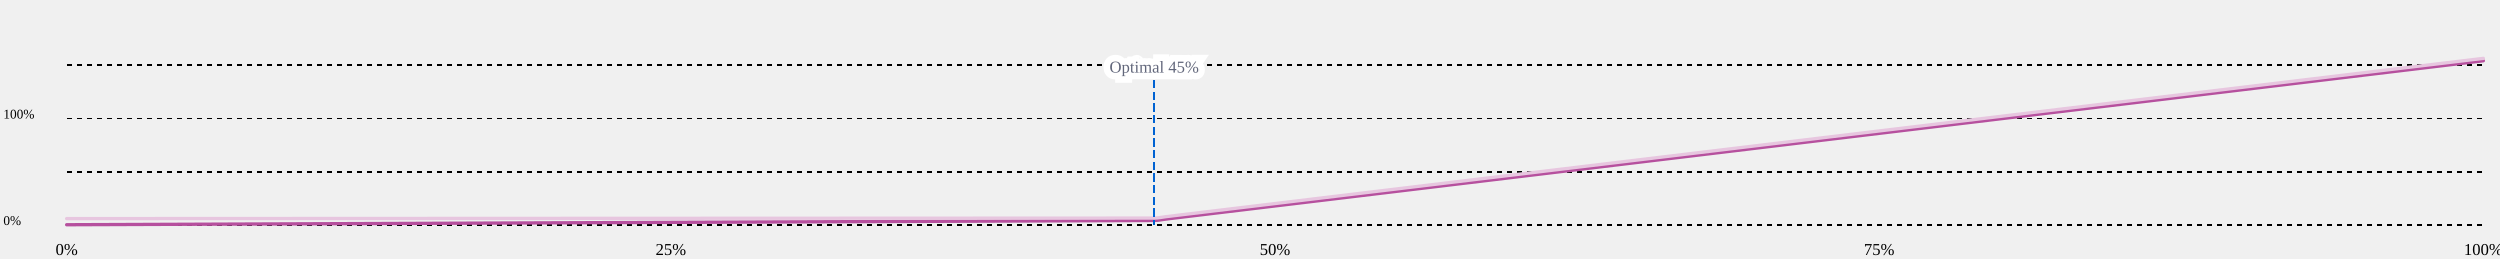
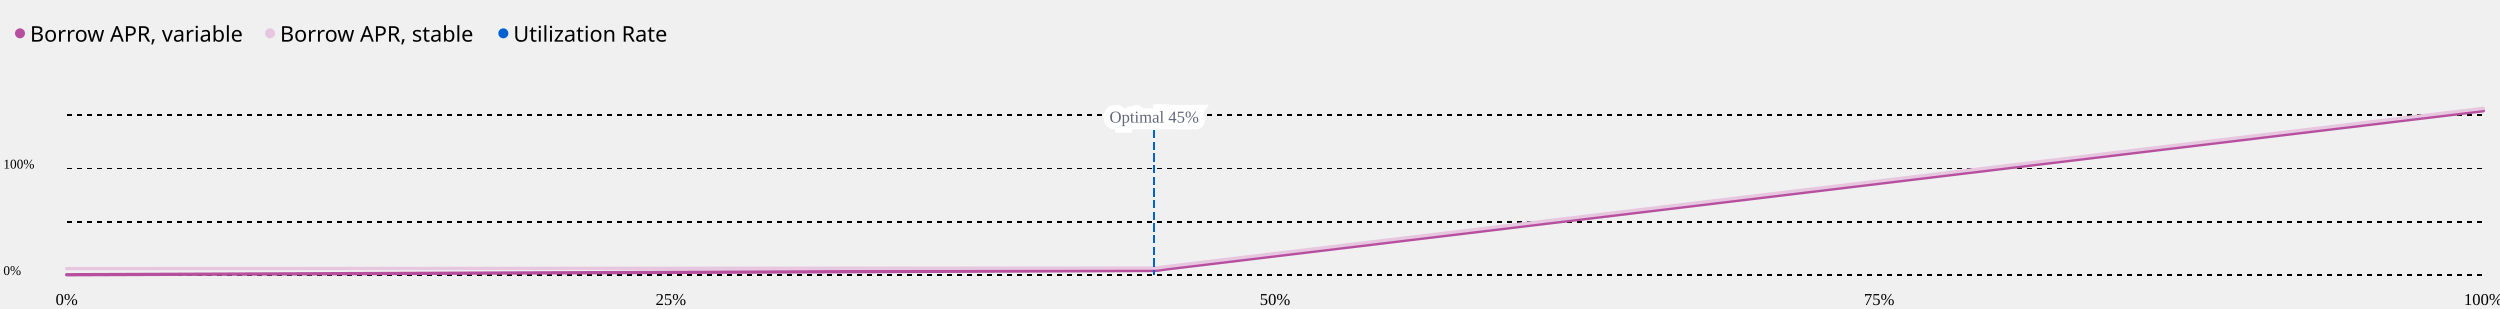
- <svg xmlns="http://www.w3.org/2000/svg" width="1500" height="155">
-   <g class="visx-group" transform="translate(40, 20)">
+ <svg xmlns="http://www.w3.org/2000/svg" style="background: white;" width="1500" height="185">
+   <g style="color: black; font-size: 13px; font-family: sans-serif; transform: translate(18px, 25px);">
+     <g>
+       <circle r="3" cx="-6" cy="-5" style="fill: #B6509E" />
+       <text>Borrow APR, variable</text>
+     </g>
+     <g style="transform: translateX(150px);">
+       <circle r="3" cx="-6" cy="-5" style="fill: rgb(231, 198, 223)" />
+       <text>Borrow APR, stable</text>
+     </g>
+     <g style="transform: translateX(290px);">
+       <circle r="3" cx="-6" cy="-5" style="fill: rgb(0, 98, 210)" />
+       <text>Utilization Rate</text>
+     </g>
+   </g>
+   <g class="visx-group" transform="translate(40, 50)">
    <g class="visx-group visx-rows" transform="translate(0, 0)">
      <line class="visx-line" x1="0" y1="115" x2="1450" y2="115" fill="transparent" shape-rendering="crispEdges" stroke="#000" stroke-width="1" stroke-dasharray="3,3" pointer-events="none" />
      <line class="visx-line" x1="0" y1="83.056" x2="1450" y2="83.056" fill="transparent" shape-rendering="crispEdges" stroke="#000" stroke-width="1" stroke-dasharray="3,3" pointer-events="none" />
      <line class="visx-line" x1="0" y1="51.111" x2="1450" y2="51.111" fill="transparent" shape-rendering="crispEdges" stroke="#000" stroke-width="1" stroke-dasharray="3,3" pointer-events="none" />
      <line class="visx-line" x1="0" y1="19.167" x2="1450" y2="19.167" fill="transparent" shape-rendering="crispEdges" stroke="#000" stroke-width="1" stroke-dasharray="3,3" pointer-events="none" />
    </g>
    <path class="visx-linepath" d="M0,114.84C2.417,114.831,4.833,114.821,7.25,114.812C9.667,114.802,12.083,114.793,14.5,114.783C16.917,114.774,19.333,114.765,21.75,114.755C24.167,114.746,26.583,114.736,29,114.727C31.417,114.717,33.833,114.708,36.25,114.698C38.667,114.689,41.083,114.679,43.5,114.67C45.917,114.66,48.333,114.651,50.75,114.642C53.167,114.632,55.583,114.623,58,114.613C60.417,114.604,62.833,114.594,65.25,114.585C67.667,114.575,70.083,114.566,72.5,114.556C74.917,114.547,77.333,114.537,79.75,114.528C82.167,114.518,84.583,114.509,87,114.5C89.417,114.49,91.833,114.481,94.25,114.471C96.667,114.462,99.083,114.452,101.5,114.443C103.917,114.433,106.333,114.424,108.75,114.414C111.167,114.405,113.583,114.395,116,114.386C118.417,114.376,120.833,114.367,123.25,114.358C125.667,114.348,128.083,114.339,130.5,114.329C132.917,114.32,135.333,114.31,137.75,114.301C140.167,114.291,142.583,114.282,145,114.272C147.417,114.263,149.833,114.253,152.25,114.244C154.667,114.235,157.083,114.225,159.5,114.216C161.917,114.206,164.333,114.197,166.75,114.187C169.167,114.178,171.583,114.168,174,114.159C176.417,114.149,178.833,114.14,181.25,114.13C183.667,114.121,186.083,114.111,188.5,114.102C190.917,114.093,193.333,114.083,195.75,114.074C198.167,114.064,200.583,114.055,203,114.045C205.417,114.036,207.833,114.026,210.25,114.017C212.667,114.007,215.083,113.998,217.5,113.988C219.917,113.979,222.333,113.969,224.75,113.96C227.167,113.951,229.583,113.941,232,113.932C234.417,113.922,236.833,113.913,239.25,113.903C241.667,113.894,244.083,113.884,246.5,113.875C248.917,113.865,251.333,113.856,253.75,113.846C256.167,113.837,258.583,113.828,261,113.818C263.417,113.809,265.833,113.799,268.25,113.79C270.667,113.78,273.083,113.771,275.5,113.761C277.917,113.752,280.333,113.742,282.75,113.733C285.167,113.723,287.583,113.714,290,113.704C292.417,113.695,294.833,113.686,297.25,113.676C299.667,113.667,302.083,113.657,304.5,113.648C306.917,113.638,309.333,113.629,311.75,113.619C314.167,113.61,316.583,113.6,319,113.591C321.417,113.581,323.833,113.572,326.25,113.562C328.667,113.553,331.083,113.544,333.5,113.534C335.917,113.525,338.333,113.515,340.75,113.506C343.167,113.496,345.583,113.487,348,113.477C350.417,113.468,352.833,113.458,355.25,113.449C357.667,113.439,360.083,113.43,362.5,113.421C364.917,113.411,367.333,113.402,369.75,113.392C372.167,113.383,374.583,113.373,377,113.364C379.417,113.354,381.833,113.345,384.25,113.335C386.667,113.326,389.083,113.316,391.5,113.307C393.917,113.297,396.333,113.288,398.75,113.279C401.167,113.269,403.583,113.26,406,113.25C408.417,113.241,410.833,113.231,413.25,113.222C415.667,113.212,418.083,113.203,420.5,113.193C422.917,113.184,425.333,113.174,427.75,113.165C430.167,113.156,432.583,113.146,435,113.137C437.417,113.127,439.833,113.118,442.25,113.108C444.667,113.099,447.083,113.089,449.5,113.08C451.917,113.07,454.333,113.061,456.75,113.051C459.167,113.042,461.583,113.032,464,113.023C466.417,113.014,468.833,113.004,471.25,112.995C473.667,112.985,476.083,112.976,478.5,112.966C480.917,112.957,483.333,112.947,485.75,112.938C488.167,112.928,490.583,112.919,493,112.909C495.417,112.9,497.833,112.89,500.25,112.881C502.667,112.872,505.083,112.862,507.5,112.853C509.917,112.843,512.333,112.834,514.75,112.824C517.167,112.815,519.583,112.805,522,112.796C524.417,112.786,526.833,112.777,529.25,112.767C531.667,112.758,534.083,112.749,536.5,112.739C538.917,112.73,541.333,112.72,543.75,112.711C546.167,112.701,548.583,112.692,551,112.682C553.417,112.673,555.833,112.663,558.25,112.654C560.667,112.644,563.083,112.635,565.5,112.625C567.917,112.616,570.333,112.607,572.75,112.597C575.167,112.588,577.583,112.578,580,112.569C582.417,112.559,584.833,112.55,587.25,112.54C589.667,112.531,592.083,112.521,594.5,112.512C596.917,112.502,599.333,112.493,601.75,112.483C604.167,112.474,606.583,112.465,609,112.455C611.417,112.446,613.833,112.436,616.25,112.427C618.667,112.417,621.083,112.408,623.5,112.398C625.917,112.389,628.333,112.379,630.75,112.37C633.167,112.36,635.583,112.351,638,112.342C640.417,112.332,642.833,112.323,645.25,112.313C647.667,112.304,650.083,112.304,652.5,112.285C654.917,112.266,657.333,111.704,659.75,111.414C662.167,111.123,664.583,110.833,667,110.542C669.417,110.252,671.833,109.961,674.25,109.671C676.667,109.381,679.083,109.09,681.5,108.8C683.917,108.509,686.333,108.219,688.75,107.929C691.167,107.638,693.583,107.348,696,107.057C698.417,106.767,700.833,106.477,703.25,106.186C705.667,105.896,708.083,105.605,710.5,105.315C712.917,105.025,715.333,104.734,717.75,104.444C720.167,104.153,722.583,103.863,725,103.573C727.417,103.282,729.833,102.992,732.25,102.701C734.667,102.411,737.083,102.121,739.5,101.83C741.917,101.54,744.333,101.249,746.75,100.959C749.167,100.669,751.583,100.378,754,100.088C756.417,99.797,758.833,99.507,761.25,99.217C763.667,98.926,766.083,98.636,768.5,98.345C770.917,98.055,773.333,97.765,775.75,97.474C778.167,97.184,780.583,96.893,783,96.603C785.417,96.312,787.833,96.022,790.25,95.732C792.667,95.441,795.083,95.151,797.5,94.86C799.917,94.57,802.333,94.28,804.75,93.989C807.167,93.699,809.583,93.408,812,93.118C814.417,92.828,816.833,92.537,819.25,92.247C821.667,91.956,824.083,91.666,826.5,91.376C828.917,91.085,831.333,90.795,833.75,90.504C836.167,90.214,838.583,89.924,841,89.633C843.417,89.343,845.833,89.052,848.25,88.762C850.667,88.472,853.083,88.181,855.5,87.891C857.917,87.6,860.333,87.31,862.75,87.02C865.167,86.729,867.583,86.439,870,86.148C872.417,85.858,874.833,85.568,877.25,85.277C879.667,84.987,882.083,84.696,884.5,84.406C886.917,84.116,889.333,83.825,891.75,83.535C894.167,83.244,896.583,82.954,899,82.664C901.417,82.373,903.833,82.083,906.25,81.792C908.667,81.502,911.083,81.211,913.5,80.921C915.917,80.631,918.333,80.34,920.75,80.05C923.167,79.759,925.583,79.469,928,79.179C930.417,78.888,932.833,78.598,935.25,78.307C937.667,78.017,940.083,77.727,942.5,77.436C944.917,77.146,947.333,76.855,949.75,76.565C952.167,76.275,954.583,75.984,957,75.694C959.417,75.403,961.833,75.113,964.25,74.823C966.667,74.532,969.083,74.242,971.5,73.951C973.917,73.661,976.333,73.371,978.75,73.08C981.167,72.79,983.583,72.499,986,72.209C988.417,71.919,990.833,71.628,993.25,71.338C995.667,71.047,998.083,70.757,1000.5,70.467C1002.917,70.176,1005.333,69.886,1007.75,69.595C1010.167,69.305,1012.583,69.015,1015,68.724C1017.417,68.434,1019.833,68.143,1022.25,67.853C1024.667,67.562,1027.083,67.272,1029.5,66.982C1031.917,66.691,1034.333,66.401,1036.75,66.11C1039.167,65.82,1041.583,65.53,1044,65.239C1046.417,64.949,1048.833,64.658,1051.25,64.368C1053.667,64.078,1056.083,63.787,1058.5,63.497C1060.917,63.206,1063.333,62.916,1065.75,62.626C1068.167,62.335,1070.583,62.045,1073,61.754C1075.417,61.464,1077.833,61.174,1080.25,60.883C1082.667,60.593,1085.083,60.302,1087.5,60.012C1089.917,59.722,1092.333,59.431,1094.75,59.141C1097.167,58.85,1099.583,58.56,1102,58.27C1104.417,57.979,1106.833,57.689,1109.25,57.398C1111.667,57.108,1114.083,56.818,1116.5,56.527C1118.917,56.237,1121.333,55.946,1123.75,55.656C1126.167,55.366,1128.583,55.075,1131,54.785C1133.417,54.494,1135.833,54.204,1138.25,53.914C1140.667,53.623,1143.083,53.333,1145.5,53.042C1147.917,52.752,1150.333,52.461,1152.75,52.171C1155.167,51.881,1157.583,51.59,1160,51.3C1162.417,51.009,1164.833,50.719,1167.25,50.429C1169.667,50.138,1172.083,49.848,1174.5,49.557C1176.917,49.267,1179.333,48.977,1181.75,48.686C1184.167,48.396,1186.583,48.105,1189,47.815C1191.417,47.525,1193.833,47.234,1196.25,46.944C1198.667,46.653,1201.083,46.363,1203.5,46.073C1205.917,45.782,1208.333,45.492,1210.75,45.201C1213.167,44.911,1215.583,44.621,1218,44.33C1220.417,44.04,1222.833,43.749,1225.25,43.459C1227.667,43.169,1230.083,42.878,1232.5,42.588C1234.917,42.297,1237.333,42.007,1239.75,41.717C1242.167,41.426,1244.583,41.136,1247,40.845C1249.417,40.555,1251.833,40.265,1254.25,39.974C1256.667,39.684,1259.083,39.393,1261.5,39.103C1263.917,38.812,1266.333,38.522,1268.75,38.232C1271.167,37.941,1273.583,37.651,1276,37.36C1278.417,37.07,1280.833,36.78,1283.25,36.489C1285.667,36.199,1288.083,35.908,1290.5,35.618C1292.917,35.328,1295.333,35.037,1297.75,34.747C1300.167,34.456,1302.583,34.166,1305,33.876C1307.417,33.585,1309.833,33.295,1312.25,33.004C1314.667,32.714,1317.083,32.424,1319.5,32.133C1321.917,31.843,1324.333,31.552,1326.75,31.262C1329.167,30.972,1331.583,30.681,1334,30.391C1336.417,30.1,1338.833,29.81,1341.25,29.52C1343.667,29.229,1346.083,28.939,1348.5,28.648C1350.917,28.358,1353.333,28.068,1355.75,27.777C1358.167,27.487,1360.583,27.196,1363,26.906C1365.417,26.616,1367.833,26.325,1370.25,26.035C1372.667,25.744,1375.083,25.454,1377.5,25.164C1379.917,24.873,1382.333,24.583,1384.75,24.292C1387.167,24.002,1389.583,23.711,1392,23.421C1394.417,23.131,1396.833,22.84,1399.25,22.55C1401.667,22.259,1404.083,21.969,1406.5,21.679C1408.917,21.388,1411.333,21.098,1413.75,20.807C1416.167,20.517,1418.583,20.227,1421,19.936C1423.417,19.646,1425.833,19.355,1428.25,19.065C1430.667,18.775,1433.083,18.484,1435.5,18.194C1437.917,17.903,1440.333,17.613,1442.75,17.323C1445.167,17.032,1447.583,16.742,1450,16.451" fill="transparent" stroke-linecap="round" stroke="#B6509E" stroke-width="2" />
    <path class="visx-linepath" d="M0,111.167C2.417,111.165,4.833,111.164,7.25,111.163C9.667,111.162,12.083,111.161,14.5,111.16C16.917,111.158,19.333,111.157,21.75,111.156C24.167,111.155,26.583,111.154,29,111.152C31.417,111.151,33.833,111.15,36.25,111.149C38.667,111.148,41.083,111.147,43.5,111.145C45.917,111.144,48.333,111.143,50.75,111.142C53.167,111.141,55.583,111.139,58,111.138C60.417,111.137,62.833,111.136,65.25,111.135C67.667,111.134,70.083,111.132,72.5,111.131C74.917,111.13,77.333,111.129,79.75,111.128C82.167,111.126,84.583,111.125,87,111.124C89.417,111.123,91.833,111.122,94.25,111.121C96.667,111.119,99.083,111.118,101.5,111.117C103.917,111.116,106.333,111.115,108.75,111.113C111.167,111.112,113.583,111.111,116,111.11C118.417,111.109,120.833,111.108,123.25,111.106C125.667,111.105,128.083,111.104,130.5,111.103C132.917,111.102,135.333,111.1,137.75,111.099C140.167,111.098,142.583,111.097,145,111.096C147.417,111.094,149.833,111.093,152.25,111.092C154.667,111.091,157.083,111.09,159.5,111.089C161.917,111.087,164.333,111.086,166.75,111.085C169.167,111.084,171.583,111.083,174,111.081C176.417,111.08,178.833,111.079,181.25,111.078C183.667,111.077,186.083,111.076,188.5,111.074C190.917,111.073,193.333,111.072,195.75,111.071C198.167,111.07,200.583,111.068,203,111.067C205.417,111.066,207.833,111.065,210.25,111.064C212.667,111.063,215.083,111.061,217.5,111.06C219.917,111.059,222.333,111.058,224.75,111.057C227.167,111.055,229.583,111.054,232,111.053C234.417,111.052,236.833,111.051,239.25,111.05C241.667,111.048,244.083,111.047,246.5,111.046C248.917,111.045,251.333,111.044,253.75,111.042C256.167,111.041,258.583,111.04,261,111.039C263.417,111.038,265.833,111.037,268.25,111.035C270.667,111.034,273.083,111.033,275.5,111.032C277.917,111.031,280.333,111.029,282.75,111.028C285.167,111.027,287.583,111.026,290,111.025C292.417,111.024,294.833,111.022,297.25,111.021C299.667,111.02,302.083,111.019,304.5,111.018C306.917,111.016,309.333,111.015,311.75,111.014C314.167,111.013,316.583,111.012,319,111.01C321.417,111.009,323.833,111.008,326.25,111.007C328.667,111.006,331.083,111.005,333.5,111.003C335.917,111.002,338.333,111.001,340.75,111C343.167,110.999,345.583,110.997,348,110.996C350.417,110.995,352.833,110.994,355.25,110.993C357.667,110.992,360.083,110.99,362.5,110.989C364.917,110.988,367.333,110.987,369.75,110.986C372.167,110.984,374.583,110.983,377,110.982C379.417,110.981,381.833,110.98,384.25,110.979C386.667,110.977,389.083,110.976,391.5,110.975C393.917,110.974,396.333,110.973,398.75,110.971C401.167,110.97,403.583,110.969,406,110.968C408.417,110.967,410.833,110.966,413.25,110.964C415.667,110.963,418.083,110.962,420.5,110.961C422.917,110.96,425.333,110.958,427.75,110.957C430.167,110.956,432.583,110.955,435,110.954C437.417,110.953,439.833,110.951,442.25,110.95C444.667,110.949,447.083,110.948,449.5,110.947C451.917,110.945,454.333,110.944,456.75,110.943C459.167,110.942,461.583,110.941,464,110.94C466.417,110.938,468.833,110.937,471.25,110.936C473.667,110.935,476.083,110.934,478.5,110.932C480.917,110.931,483.333,110.93,485.75,110.929C488.167,110.928,490.583,110.926,493,110.925C495.417,110.924,497.833,110.923,500.25,110.922C502.667,110.921,505.083,110.919,507.5,110.918C509.917,110.917,512.333,110.916,514.75,110.915C517.167,110.913,519.583,110.912,522,110.911C524.417,110.91,526.833,110.909,529.25,110.908C531.667,110.906,534.083,110.905,536.5,110.904C538.917,110.903,541.333,110.902,543.75,110.9C546.167,110.899,548.583,110.898,551,110.897C553.417,110.896,555.833,110.895,558.25,110.893C560.667,110.892,563.083,110.891,565.5,110.89C567.917,110.889,570.333,110.887,572.75,110.886C575.167,110.885,577.583,110.884,580,110.883C582.417,110.882,584.833,110.88,587.25,110.879C589.667,110.878,592.083,110.877,594.5,110.876C596.917,110.874,599.333,110.873,601.75,110.872C604.167,110.871,606.583,110.87,609,110.869C611.417,110.867,613.833,110.866,616.25,110.865C618.667,110.864,621.083,110.863,623.5,110.861C625.917,110.86,628.333,110.859,630.75,110.858C633.167,110.857,635.583,110.856,638,110.854C640.417,110.853,642.833,110.852,645.25,110.851C647.667,110.85,650.083,110.85,652.5,110.847C654.917,110.845,657.333,110.266,659.75,109.976C662.167,109.686,664.583,109.395,667,109.105C669.417,108.814,671.833,108.524,674.25,108.234C676.667,107.943,679.083,107.653,681.5,107.362C683.917,107.072,686.333,106.782,688.75,106.491C691.167,106.201,693.583,105.91,696,105.62C698.417,105.33,700.833,105.039,703.25,104.749C705.667,104.458,708.083,104.168,710.5,103.878C712.917,103.587,715.333,103.297,717.75,103.006C720.167,102.716,722.583,102.426,725,102.135C727.417,101.845,729.833,101.554,732.25,101.264C734.667,100.973,737.083,100.683,739.5,100.393C741.917,100.102,744.333,99.812,746.75,99.521C749.167,99.231,751.583,98.941,754,98.65C756.417,98.36,758.833,98.069,761.25,97.779C763.667,97.489,766.083,97.198,768.5,96.908C770.917,96.617,773.333,96.327,775.75,96.037C778.167,95.746,780.583,95.456,783,95.165C785.417,94.875,787.833,94.585,790.25,94.294C792.667,94.004,795.083,93.713,797.5,93.423C799.917,93.133,802.333,92.842,804.75,92.552C807.167,92.261,809.583,91.971,812,91.681C814.417,91.39,816.833,91.1,819.25,90.809C821.667,90.519,824.083,90.229,826.5,89.938C828.917,89.648,831.333,89.357,833.75,89.067C836.167,88.777,838.583,88.486,841,88.196C843.417,87.905,845.833,87.615,848.25,87.324C850.667,87.034,853.083,86.744,855.5,86.453C857.917,86.163,860.333,85.872,862.75,85.582C865.167,85.292,867.583,85.001,870,84.711C872.417,84.42,874.833,84.13,877.25,83.84C879.667,83.549,882.083,83.259,884.5,82.968C886.917,82.678,889.333,82.388,891.75,82.097C894.167,81.807,896.583,81.516,899,81.226C901.417,80.936,903.833,80.645,906.25,80.355C908.667,80.064,911.083,79.774,913.5,79.484C915.917,79.193,918.333,78.903,920.75,78.612C923.167,78.322,925.583,78.032,928,77.741C930.417,77.451,932.833,77.16,935.25,76.87C937.667,76.58,940.083,76.289,942.5,75.999C944.917,75.708,947.333,75.418,949.75,75.128C952.167,74.837,954.583,74.547,957,74.256C959.417,73.966,961.833,73.676,964.25,73.385C966.667,73.095,969.083,72.804,971.5,72.514C973.917,72.223,976.333,71.933,978.75,71.643C981.167,71.352,983.583,71.062,986,70.771C988.417,70.481,990.833,70.191,993.25,69.9C995.667,69.61,998.083,69.319,1000.5,69.029C1002.917,68.739,1005.333,68.448,1007.75,68.158C1010.167,67.867,1012.583,67.577,1015,67.287C1017.417,66.996,1019.833,66.706,1022.25,66.415C1024.667,66.125,1027.083,65.835,1029.5,65.544C1031.917,65.254,1034.333,64.963,1036.75,64.673C1039.167,64.383,1041.583,64.092,1044,63.802C1046.417,63.511,1048.833,63.221,1051.25,62.931C1053.667,62.64,1056.083,62.35,1058.5,62.059C1060.917,61.769,1063.333,61.479,1065.75,61.188C1068.167,60.898,1070.583,60.607,1073,60.317C1075.417,60.027,1077.833,59.736,1080.25,59.446C1082.667,59.155,1085.083,58.865,1087.5,58.574C1089.917,58.284,1092.333,57.994,1094.75,57.703C1097.167,57.413,1099.583,57.122,1102,56.832C1104.417,56.542,1106.833,56.251,1109.25,55.961C1111.667,55.67,1114.083,55.38,1116.5,55.09C1118.917,54.799,1121.333,54.509,1123.75,54.218C1126.167,53.928,1128.583,53.638,1131,53.347C1133.417,53.057,1135.833,52.766,1138.25,52.476C1140.667,52.186,1143.083,51.895,1145.5,51.605C1147.917,51.314,1150.333,51.024,1152.75,50.734C1155.167,50.443,1157.583,50.153,1160,49.862C1162.417,49.572,1164.833,49.282,1167.25,48.991C1169.667,48.701,1172.083,48.41,1174.5,48.12C1176.917,47.83,1179.333,47.539,1181.75,47.249C1184.167,46.958,1186.583,46.668,1189,46.378C1191.417,46.087,1193.833,45.797,1196.25,45.506C1198.667,45.216,1201.083,44.926,1203.5,44.635C1205.917,44.345,1208.333,44.054,1210.75,43.764C1213.167,43.473,1215.583,43.183,1218,42.893C1220.417,42.602,1222.833,42.312,1225.25,42.021C1227.667,41.731,1230.083,41.441,1232.5,41.15C1234.917,40.86,1237.333,40.569,1239.75,40.279C1242.167,39.989,1244.583,39.698,1247,39.408C1249.417,39.117,1251.833,38.827,1254.25,38.537C1256.667,38.246,1259.083,37.956,1261.5,37.665C1263.917,37.375,1266.333,37.085,1268.75,36.794C1271.167,36.504,1273.583,36.213,1276,35.923C1278.417,35.633,1280.833,35.342,1283.25,35.052C1285.667,34.761,1288.083,34.471,1290.5,34.181C1292.917,33.89,1295.333,33.6,1297.75,33.309C1300.167,33.019,1302.583,32.729,1305,32.438C1307.417,32.148,1309.833,31.857,1312.25,31.567C1314.667,31.277,1317.083,30.986,1319.5,30.696C1321.917,30.405,1324.333,30.115,1326.75,29.824C1329.167,29.534,1331.583,29.244,1334,28.953C1336.417,28.663,1338.833,28.372,1341.25,28.082C1343.667,27.792,1346.083,27.501,1348.5,27.211C1350.917,26.92,1353.333,26.63,1355.75,26.34C1358.167,26.049,1360.583,25.759,1363,25.468C1365.417,25.178,1367.833,24.888,1370.25,24.597C1372.667,24.307,1375.083,24.016,1377.5,23.726C1379.917,23.436,1382.333,23.145,1384.75,22.855C1387.167,22.564,1389.583,22.274,1392,21.984C1394.417,21.693,1396.833,21.403,1399.25,21.112C1401.667,20.822,1404.083,20.532,1406.5,20.241C1408.917,19.951,1411.333,19.66,1413.75,19.37C1416.167,19.08,1418.583,18.789,1421,18.499C1423.417,18.208,1425.833,17.918,1428.25,17.628C1430.667,17.337,1433.083,17.047,1435.5,16.756C1437.917,16.466,1440.333,16.176,1442.75,15.885C1445.167,15.595,1447.583,15.304,1450,15.014" fill="transparent" stroke-linecap="round" stroke="#E7C6DF" stroke-width="2" />
    <g class="visx-group visx-axis visx-axis-bottom" transform="translate(0, 115)">
      <g class="visx-group visx-axis-tick" transform="translate(0, 0)">
        <line class="visx-line" x1="0" y1="0" x2="0" y2="8" fill="transparent" shape-rendering="crispEdges" stroke="#000" stroke-width="0" stroke-linecap="square" />
        <svg x="0" y="0" font-size="10" style="overflow:visible">
          <text transform="" x="0" y="18" fill="#000" font-size="10" text-anchor="middle">
            <tspan x="0" dy="0em">0%</tspan>
          </text>
        </svg>
      </g>
      <g class="visx-group visx-axis-tick" transform="translate(0, 0)">
        <line class="visx-line" x1="362.5" y1="0" x2="362.5" y2="8" fill="transparent" shape-rendering="crispEdges" stroke="#000" stroke-width="0" stroke-linecap="square" />
        <svg x="0" y="0" font-size="10" style="overflow:visible">
          <text transform="" x="362.5" y="18" fill="#000" font-size="10" text-anchor="middle">
            <tspan x="362.5" dy="0em">25%</tspan>
          </text>
        </svg>
      </g>
      <g class="visx-group visx-axis-tick" transform="translate(0, 0)">
        <line class="visx-line" x1="725" y1="0" x2="725" y2="8" fill="transparent" shape-rendering="crispEdges" stroke="#000" stroke-width="0" stroke-linecap="square" />
        <svg x="0" y="0" font-size="10" style="overflow:visible">
          <text transform="" x="725" y="18" fill="#000" font-size="10" text-anchor="middle">
            <tspan x="725" dy="0em">50%</tspan>
          </text>
        </svg>
      </g>
      <g class="visx-group visx-axis-tick" transform="translate(0, 0)">
        <line class="visx-line" x1="1087.5" y1="0" x2="1087.5" y2="8" fill="transparent" shape-rendering="crispEdges" stroke="#000" stroke-width="0" stroke-linecap="square" />
        <svg x="0" y="0" font-size="10" style="overflow:visible">
          <text transform="" x="1087.5" y="18" fill="#000" font-size="10" text-anchor="middle">
            <tspan x="1087.5" dy="0em">75%</tspan>
          </text>
        </svg>
      </g>
      <g class="visx-group visx-axis-tick" transform="translate(0, 0)">
        <line class="visx-line" x1="1450" y1="0" x2="1450" y2="8" fill="transparent" shape-rendering="crispEdges" stroke="#000" stroke-width="0" stroke-linecap="square" />
        <svg x="0" y="0" font-size="10" style="overflow:visible">
          <text transform="" x="1450" y="18" fill="#000" font-size="10" text-anchor="middle">
            <tspan x="1450" dy="0em">100%</tspan>
          </text>
        </svg>
      </g>
      <line class="visx-line visx-axis-line" x1="0.5" y1="0" x2="1450.5" y2="0" fill="transparent" shape-rendering="crispEdges" stroke="#222" stroke-width="0" />
    </g>
    <g class="visx-group visx-axis visx-axis-left" transform="translate(0, 0)">
      <g class="visx-group visx-axis-tick" transform="translate(0, 0)">
        <line class="visx-line" x1="0" y1="115" x2="-8" y2="115" fill="transparent" shape-rendering="crispEdges" stroke="#222" stroke-width="0" stroke-linecap="square" />
        <svg x="-30" y="0" font-size="8" style="overflow:visible">
          <text transform="" x="-8" y="115" fill="#000" font-size="8" text-anchor="start">
            <tspan x="-8" dy="0em">0%</tspan>
          </text>
        </svg>
      </g>
      <g class="visx-group visx-axis-tick" transform="translate(0, 0)">
        <line class="visx-line" x1="0" y1="51.111" x2="-8" y2="51.111" fill="transparent" shape-rendering="crispEdges" stroke="#222" stroke-width="0" stroke-linecap="square" />
        <svg x="-30" y="0" font-size="8" style="overflow:visible">
          <text transform="" x="-8" y="51.111" fill="#000" font-size="8" text-anchor="start">
            <tspan x="-8" dy="0em">100%</tspan>
          </text>
        </svg>
      </g>
      <line class="visx-line visx-axis-line" x1="0" y1="115.5" x2="0" y2="0.5" fill="transparent" shape-rendering="crispEdges" stroke="#222" stroke-width="0" />
    </g>
    <rect class="visx-bar" width="1450" height="115" fill="transparent" />
    <line class="visx-line" x1="652.5" y1="28" x2="652.5" y2="115" fill="transparent" shape-rendering="crispEdges" stroke="#0062D2" stroke-width="1" pointer-events="none" stroke-dasharray="5,2" />
    <svg x="0" y="0" font-size="10px" style="overflow:visible">
      <text transform="" x="652.5" y="20" font-size="10px" fill="#fff" stroke="#fff" stroke-width="0.8em" text-anchor="middle">
        <tspan x="652.5" dy="0.355em">Optimal 45%</tspan>
      </text>
    </svg>
    <svg x="0" y="0" font-size="10px" style="overflow:visible">
      <text transform="" x="652.5" y="20" font-size="10px" fill="#62677B" text-anchor="middle">
        <tspan x="652.5" dy="0.355em">Optimal 45%</tspan>
      </text>
    </svg>
  </g>
</svg>
